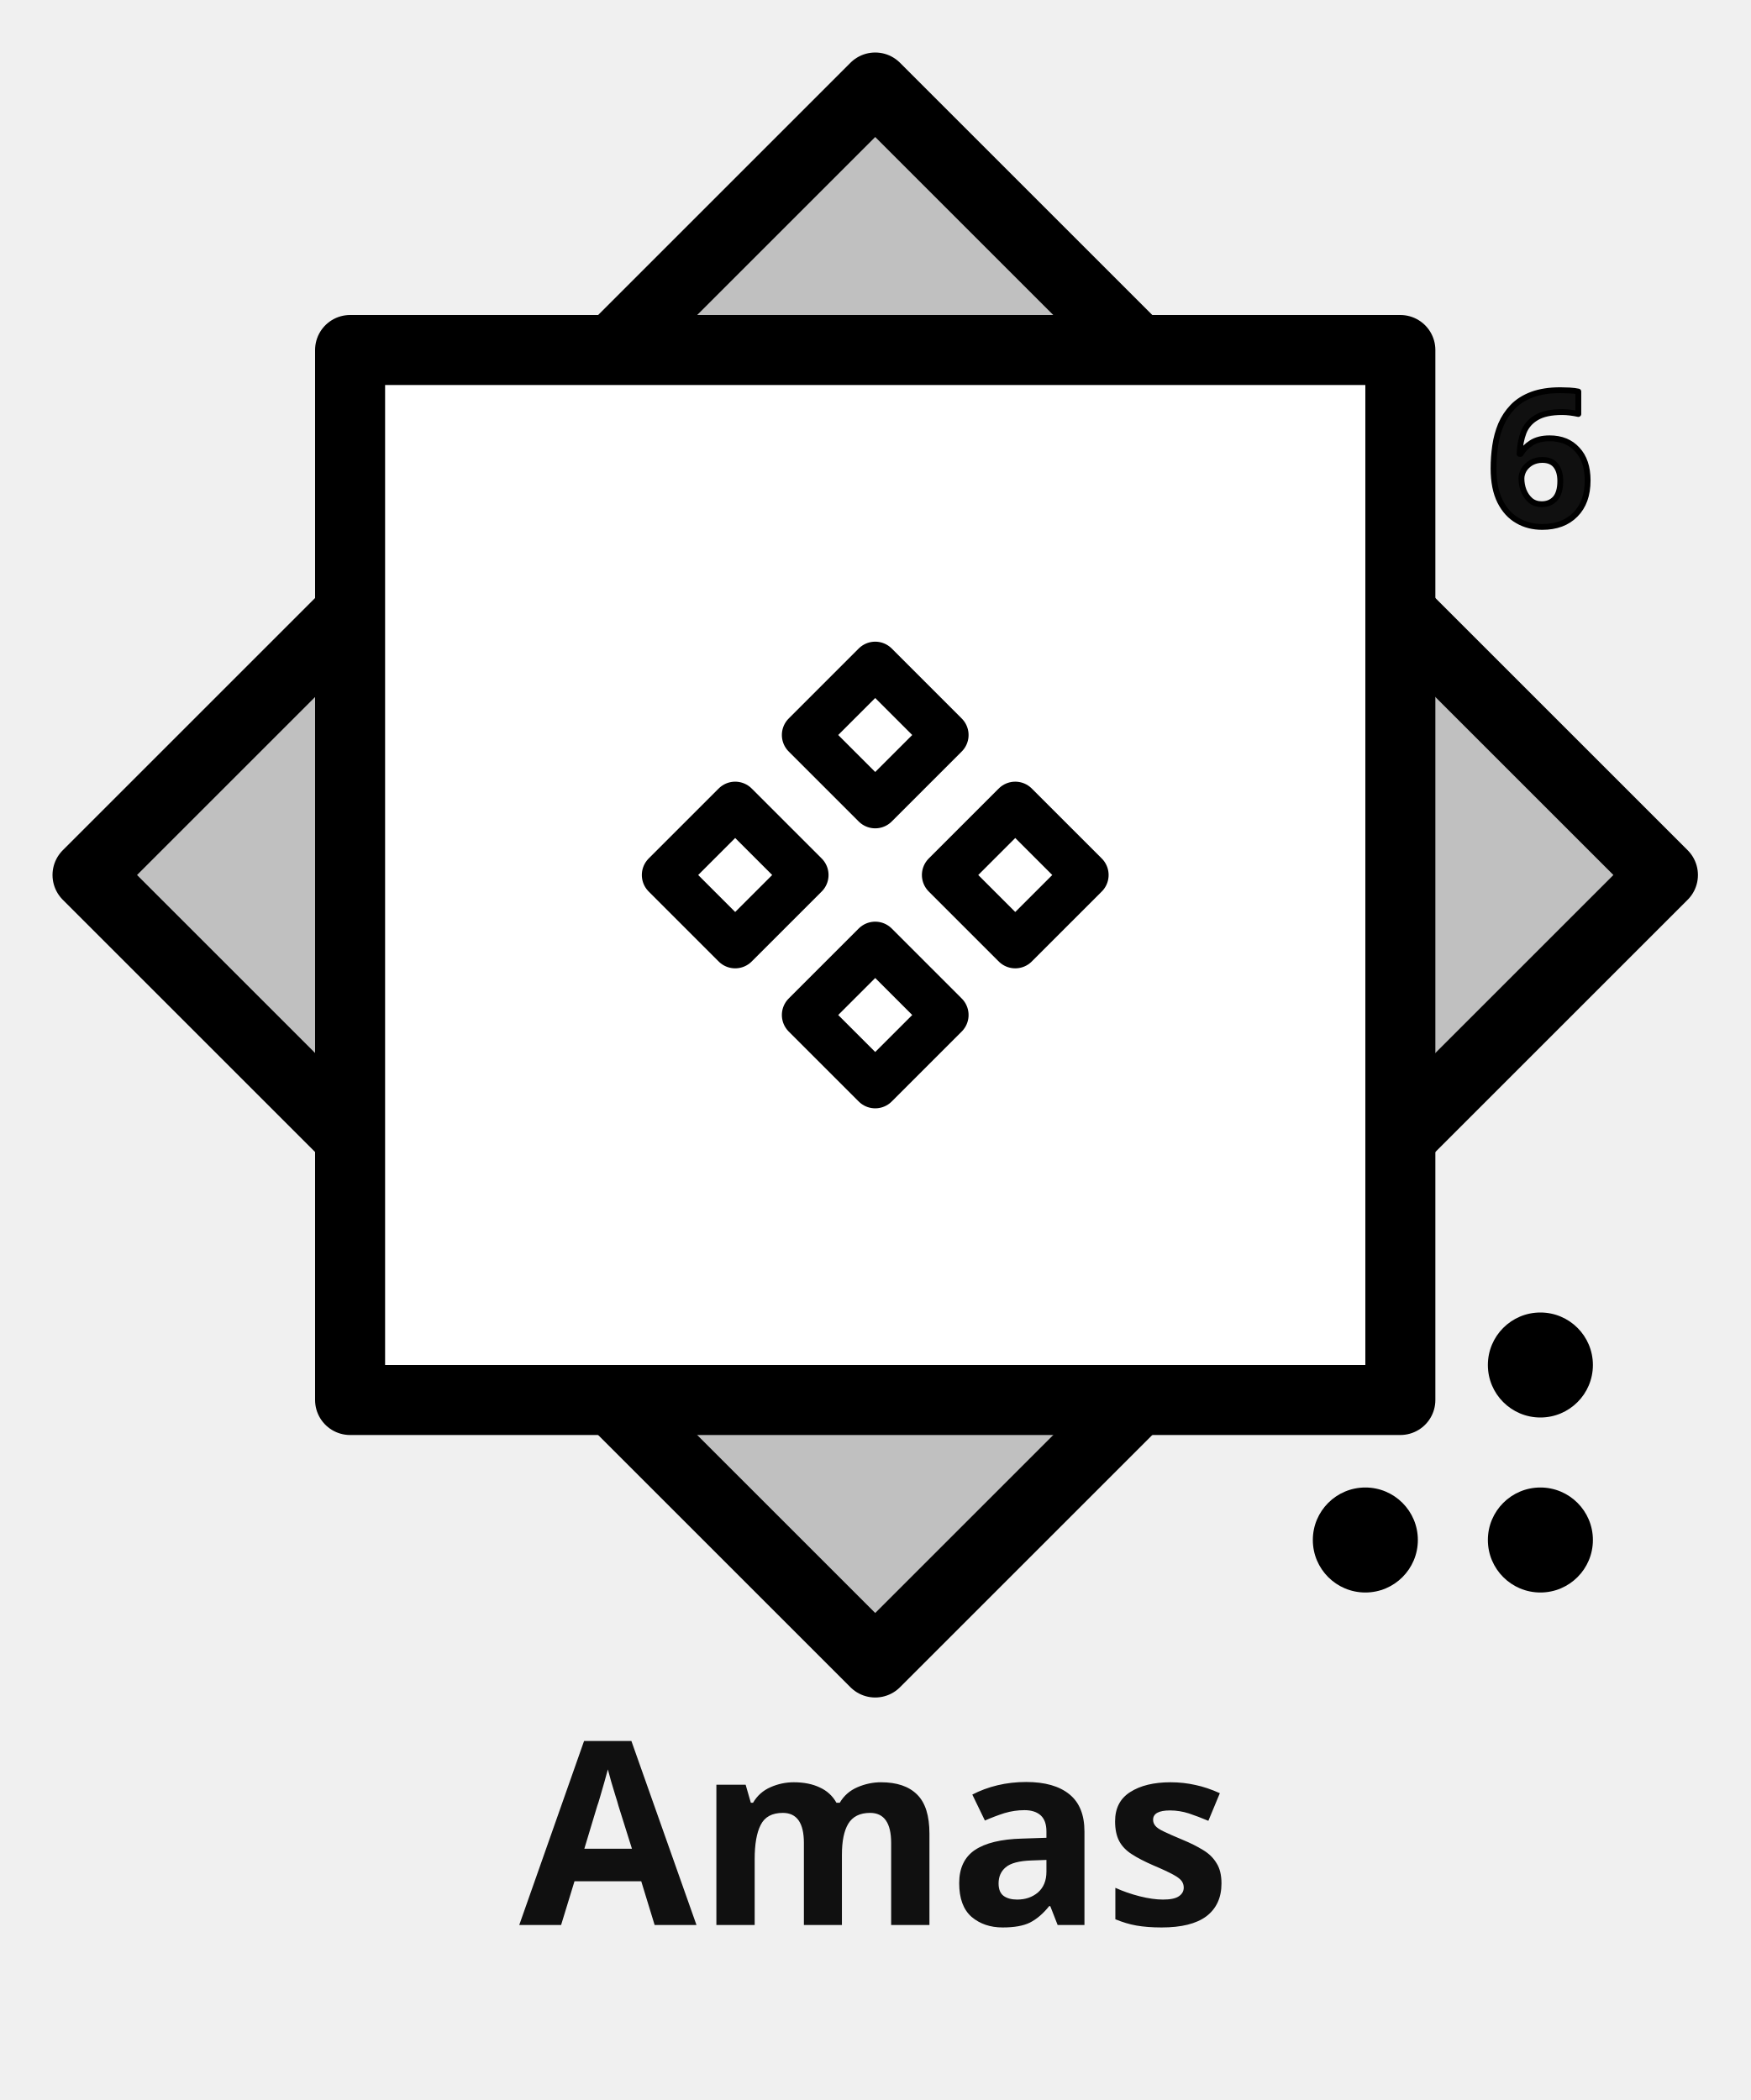
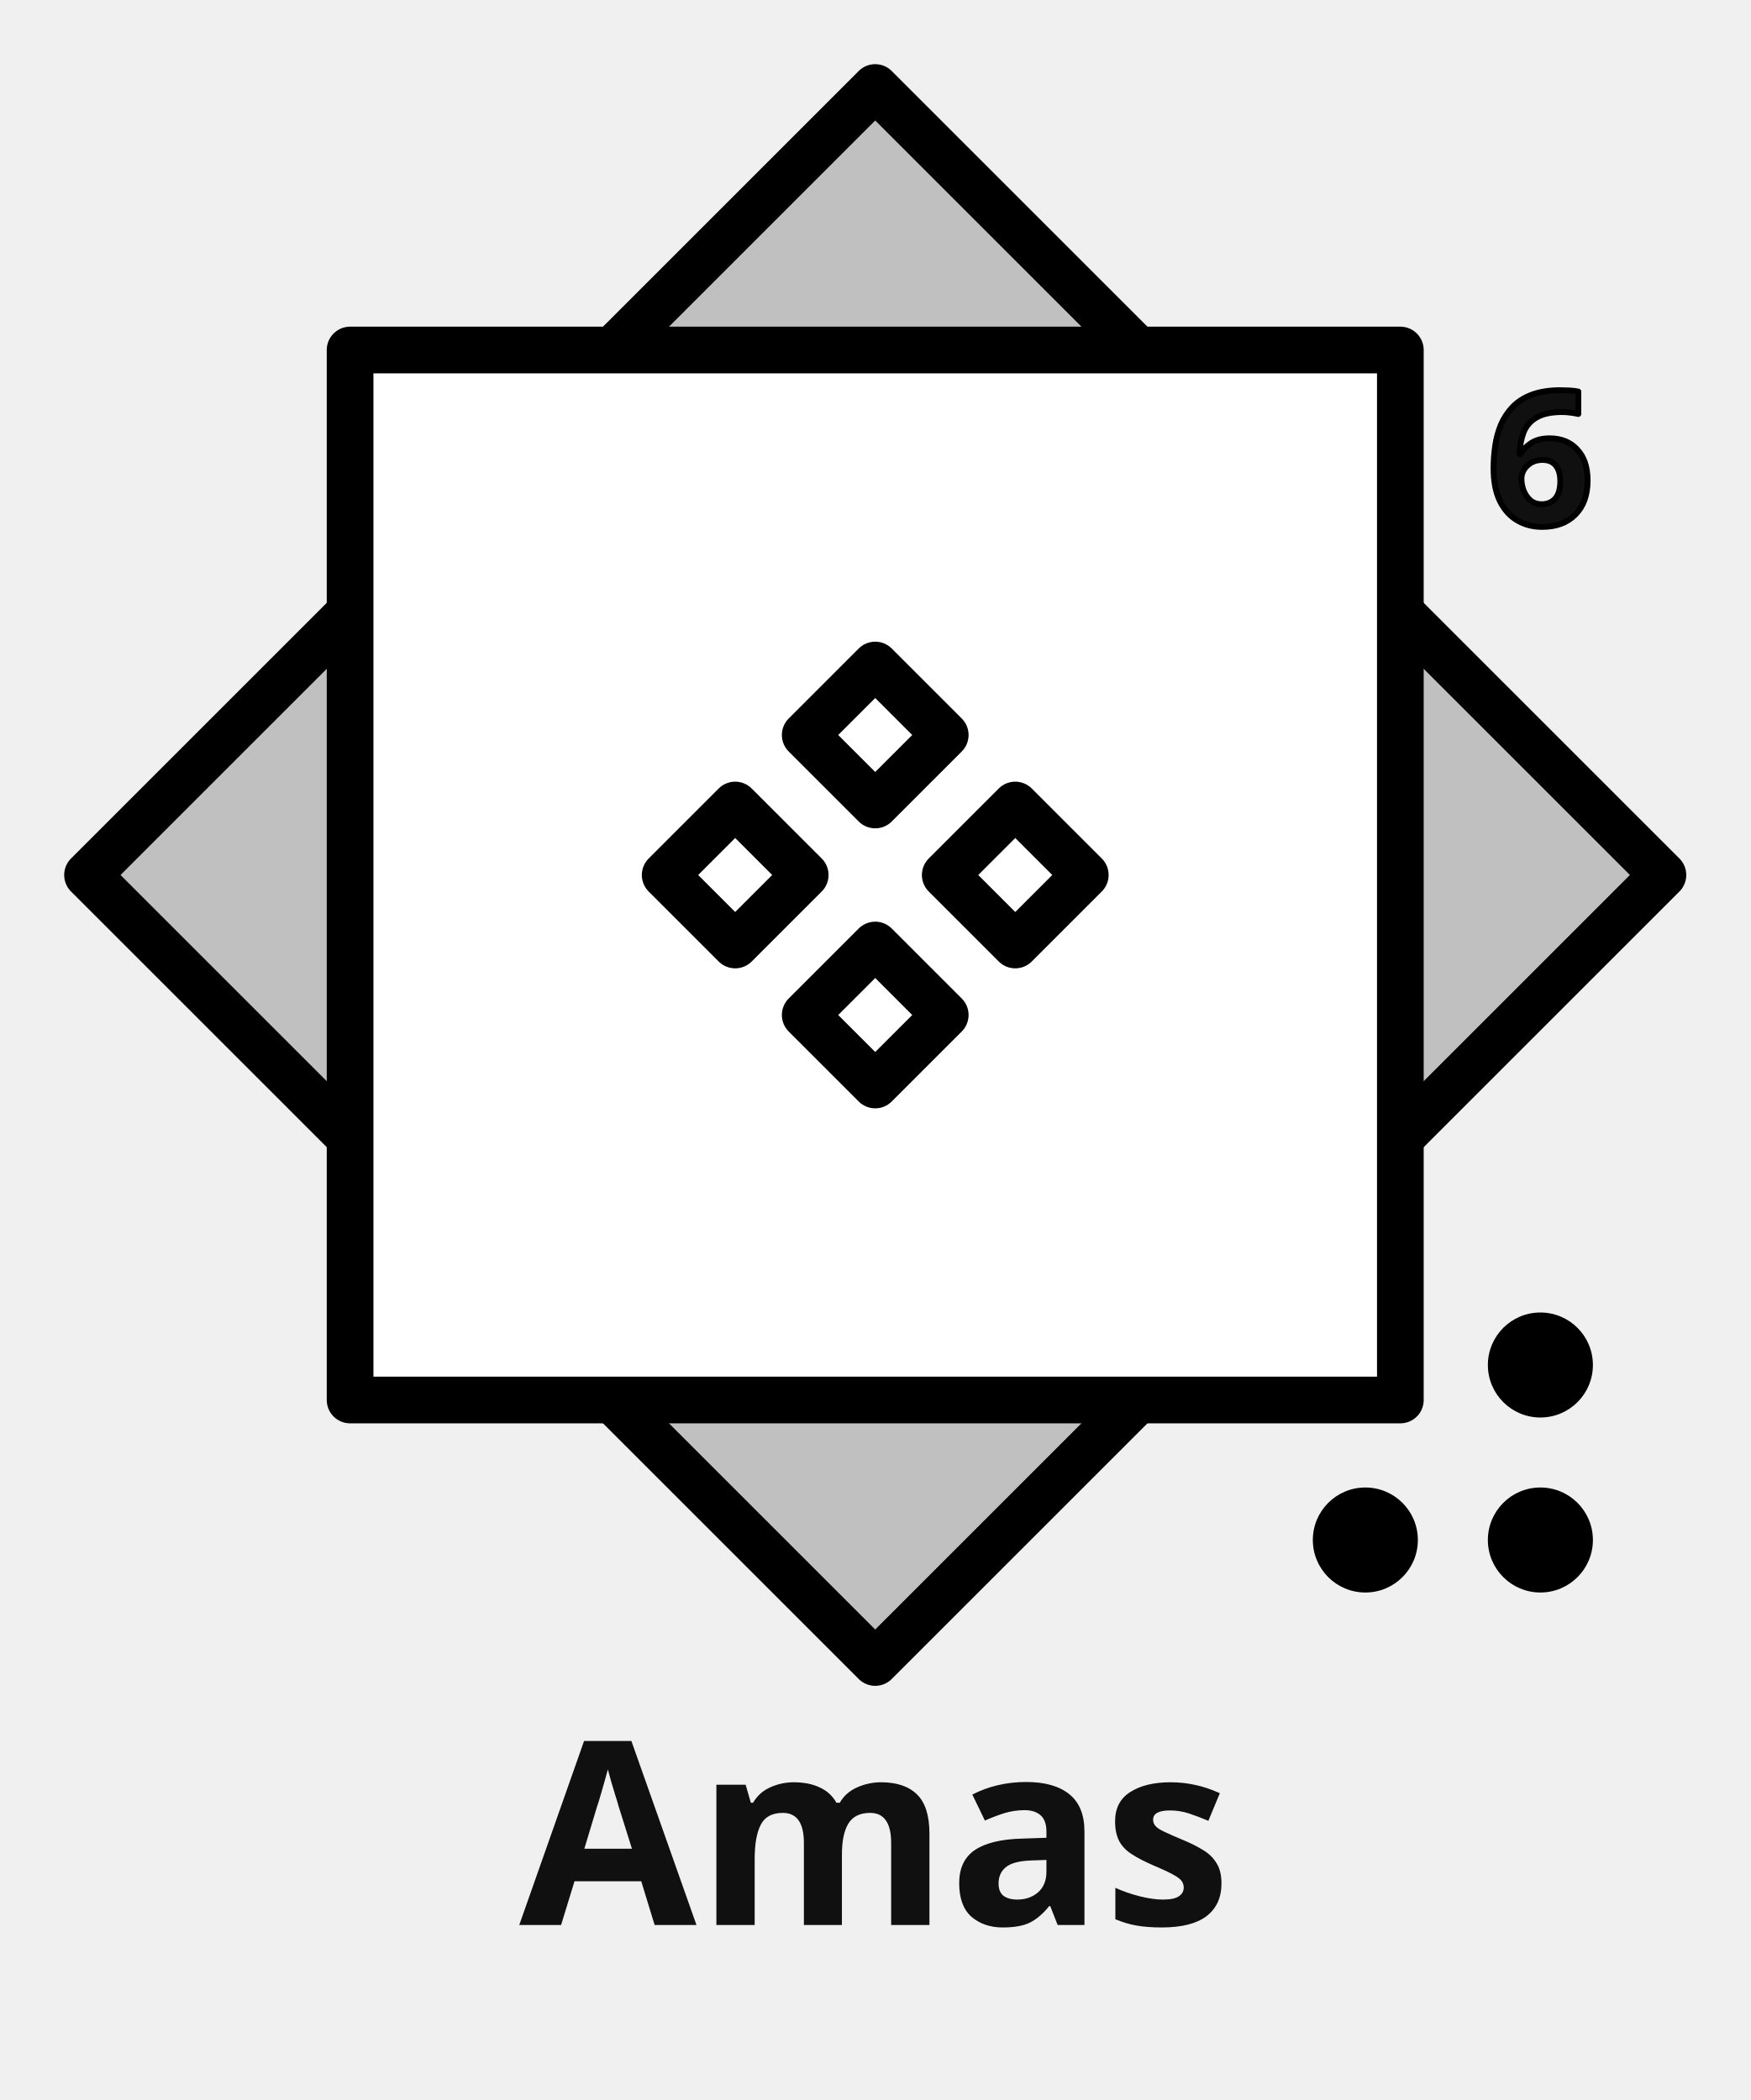
<svg xmlns="http://www.w3.org/2000/svg" width="25mm" height="30mm" viewBox="0 0 100 120" version="1.1">
  <g id="cd_6" class="icon tm" transform="translate(50,50)">
-     <g style="fill:white;stroke:black;stroke-width:3pt;stroke-linejoin:round;">
+     <g style="fill:white;stroke:black;stroke-width:2pt;stroke-linejoin:round;">
      <path style="fill:silver" d="M -45,0 l 45,-45 45,45 -45,45 z" />
      <path d="M -30,-30 l 60,0 00,60 -60,0 z" />
      <path style="fill:transparent;stroke:black;stroke-width:2pt;stroke-linejoin:round;" d="M 0,-4 l 4,-4 -4,-4 -4,4 4,4 4,-4              m -12,12 l 4,-4 -4,-4 -4,4 4,4 4,-4              m 4,12 l 4,-4 -4,-4 -4,4 4,4 4,-4              m 4,-4 l 4,-4 -4,-4 -4,4 4,4 4,-4              " />
-       <text x="38" y="-20" style="font-weight:600;font-size:8pt;font-family:Neucha;fill:#101010;text-anchor:middle;stroke-width:0.25pt;">
+       <text x="38" y="-20" style="font-weight:600;font-size:8pt;font-family:Fira Sans;fill:#101010;text-anchor:middle;stroke-width:0.25pt;">
                6
            </text>
      <circle cx="38" cy="38" r="3" style="fill:black; stroke-width:0" />
      <circle cx="28" cy="38" r="3" style="fill:black; stroke-width:0" />
      <circle cx="38" cy="28" r="3" style="fill:black; stroke-width:0" />
    </g>
-     <text style="font-weight:600;font-size:11pt;line-height:1.25;font-family:Neucha;fill:#101010;text-anchor:middle;" x="0" y="60">Amas
+     <text style="font-weight:600;font-size:11pt;line-height:1.25;font-family:Fira Sans;fill:#101010;text-anchor:middle;" x="0" y="60">Amas
        </text>
  </g>
</svg>
